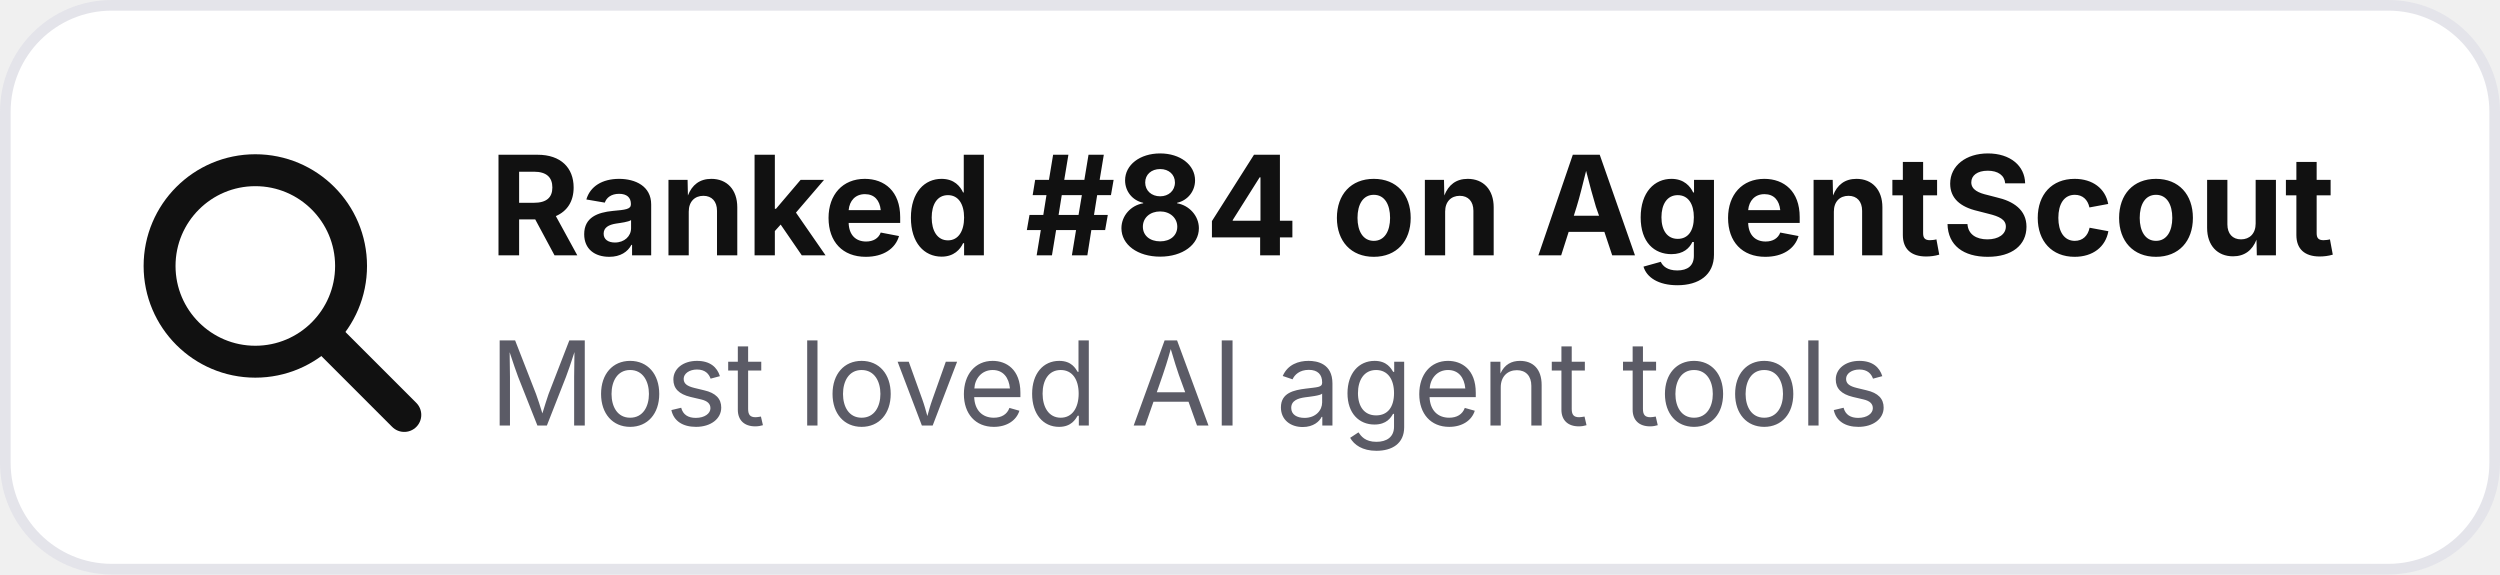
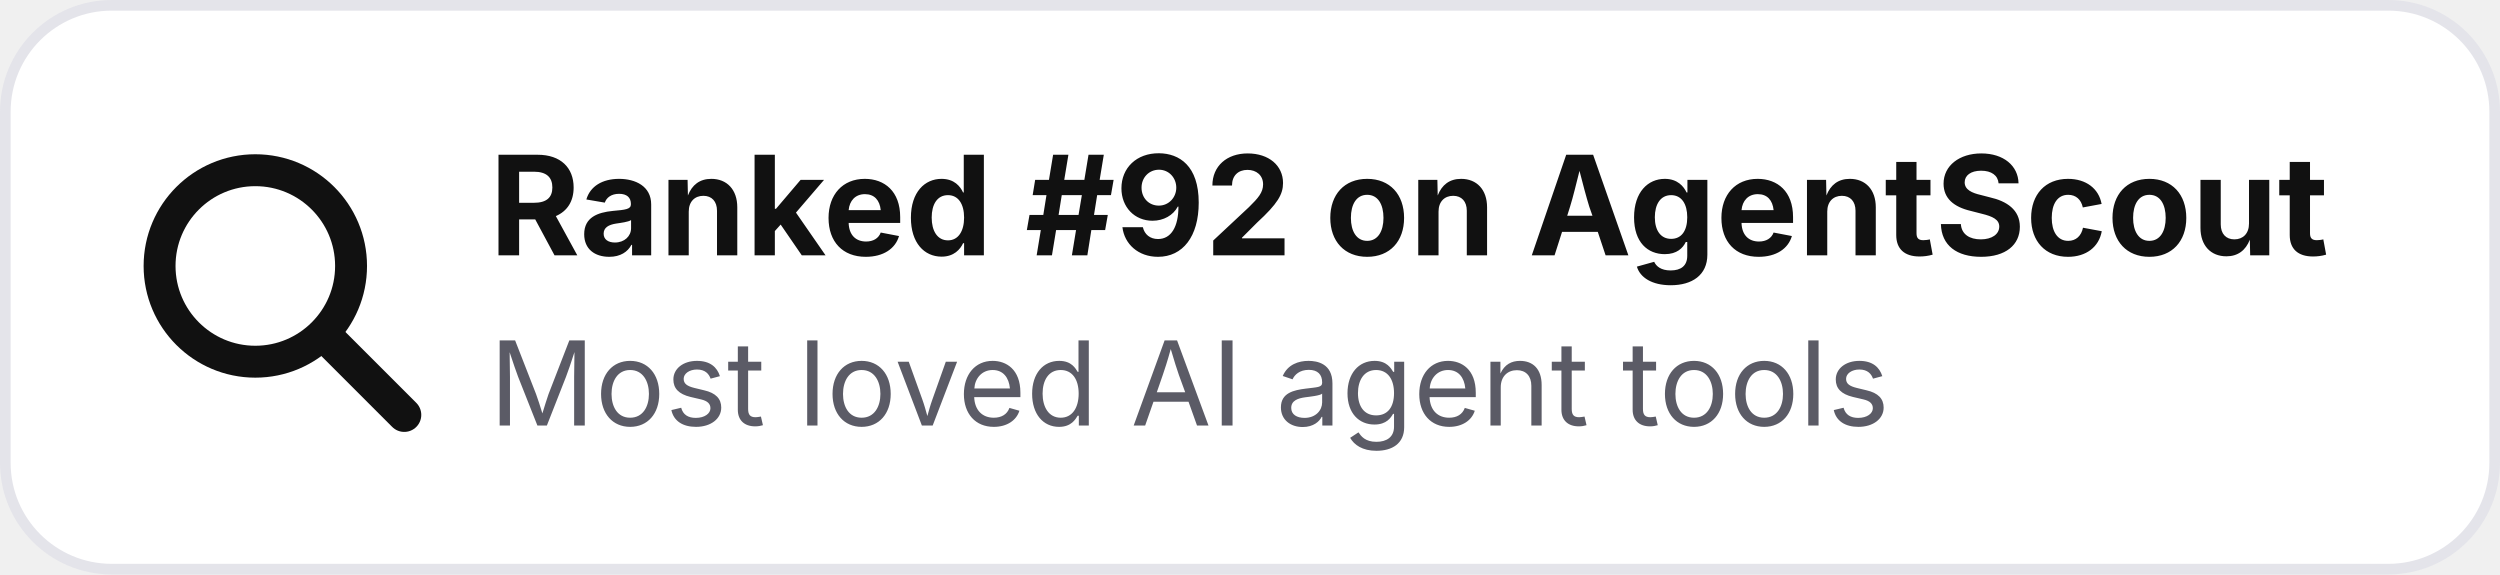
- <svg xmlns="http://www.w3.org/2000/svg" width="235" height="54" viewBox="0 0 235 54" role="img" aria-label="Ranked #84 on AgentScout">
+ <svg xmlns="http://www.w3.org/2000/svg" width="235" height="54" viewBox="0 0 235 54" role="img" aria-label="Ranked #92 on AgentScout">
  <rect x=".5" y=".5" width="234" height="53" rx="10" fill="#ffffff" stroke="#e4e4ea" />
  <circle cx="24" cy="25" r="9" fill="none" stroke="#111111" stroke-width="3" />
  <path d="M31 32l7 7" stroke="#111111" stroke-width="3.2" stroke-linecap="round" />
-   <text x="46" y="24" font-family="Inter,Segoe UI,Arial,sans-serif" font-size="13" font-weight="700" fill="#111111">Ranked #84 on AgentScout</text>
+   <text x="46" y="24" font-family="Inter,Segoe UI,Arial,sans-serif" font-size="13" font-weight="700" fill="#111111">Ranked #92 on AgentScout</text>
  <text x="46" y="40" font-family="Inter,Segoe UI,Arial,sans-serif" font-size="11" fill="#5b5b66">Most loved AI agent tools</text>
</svg>
